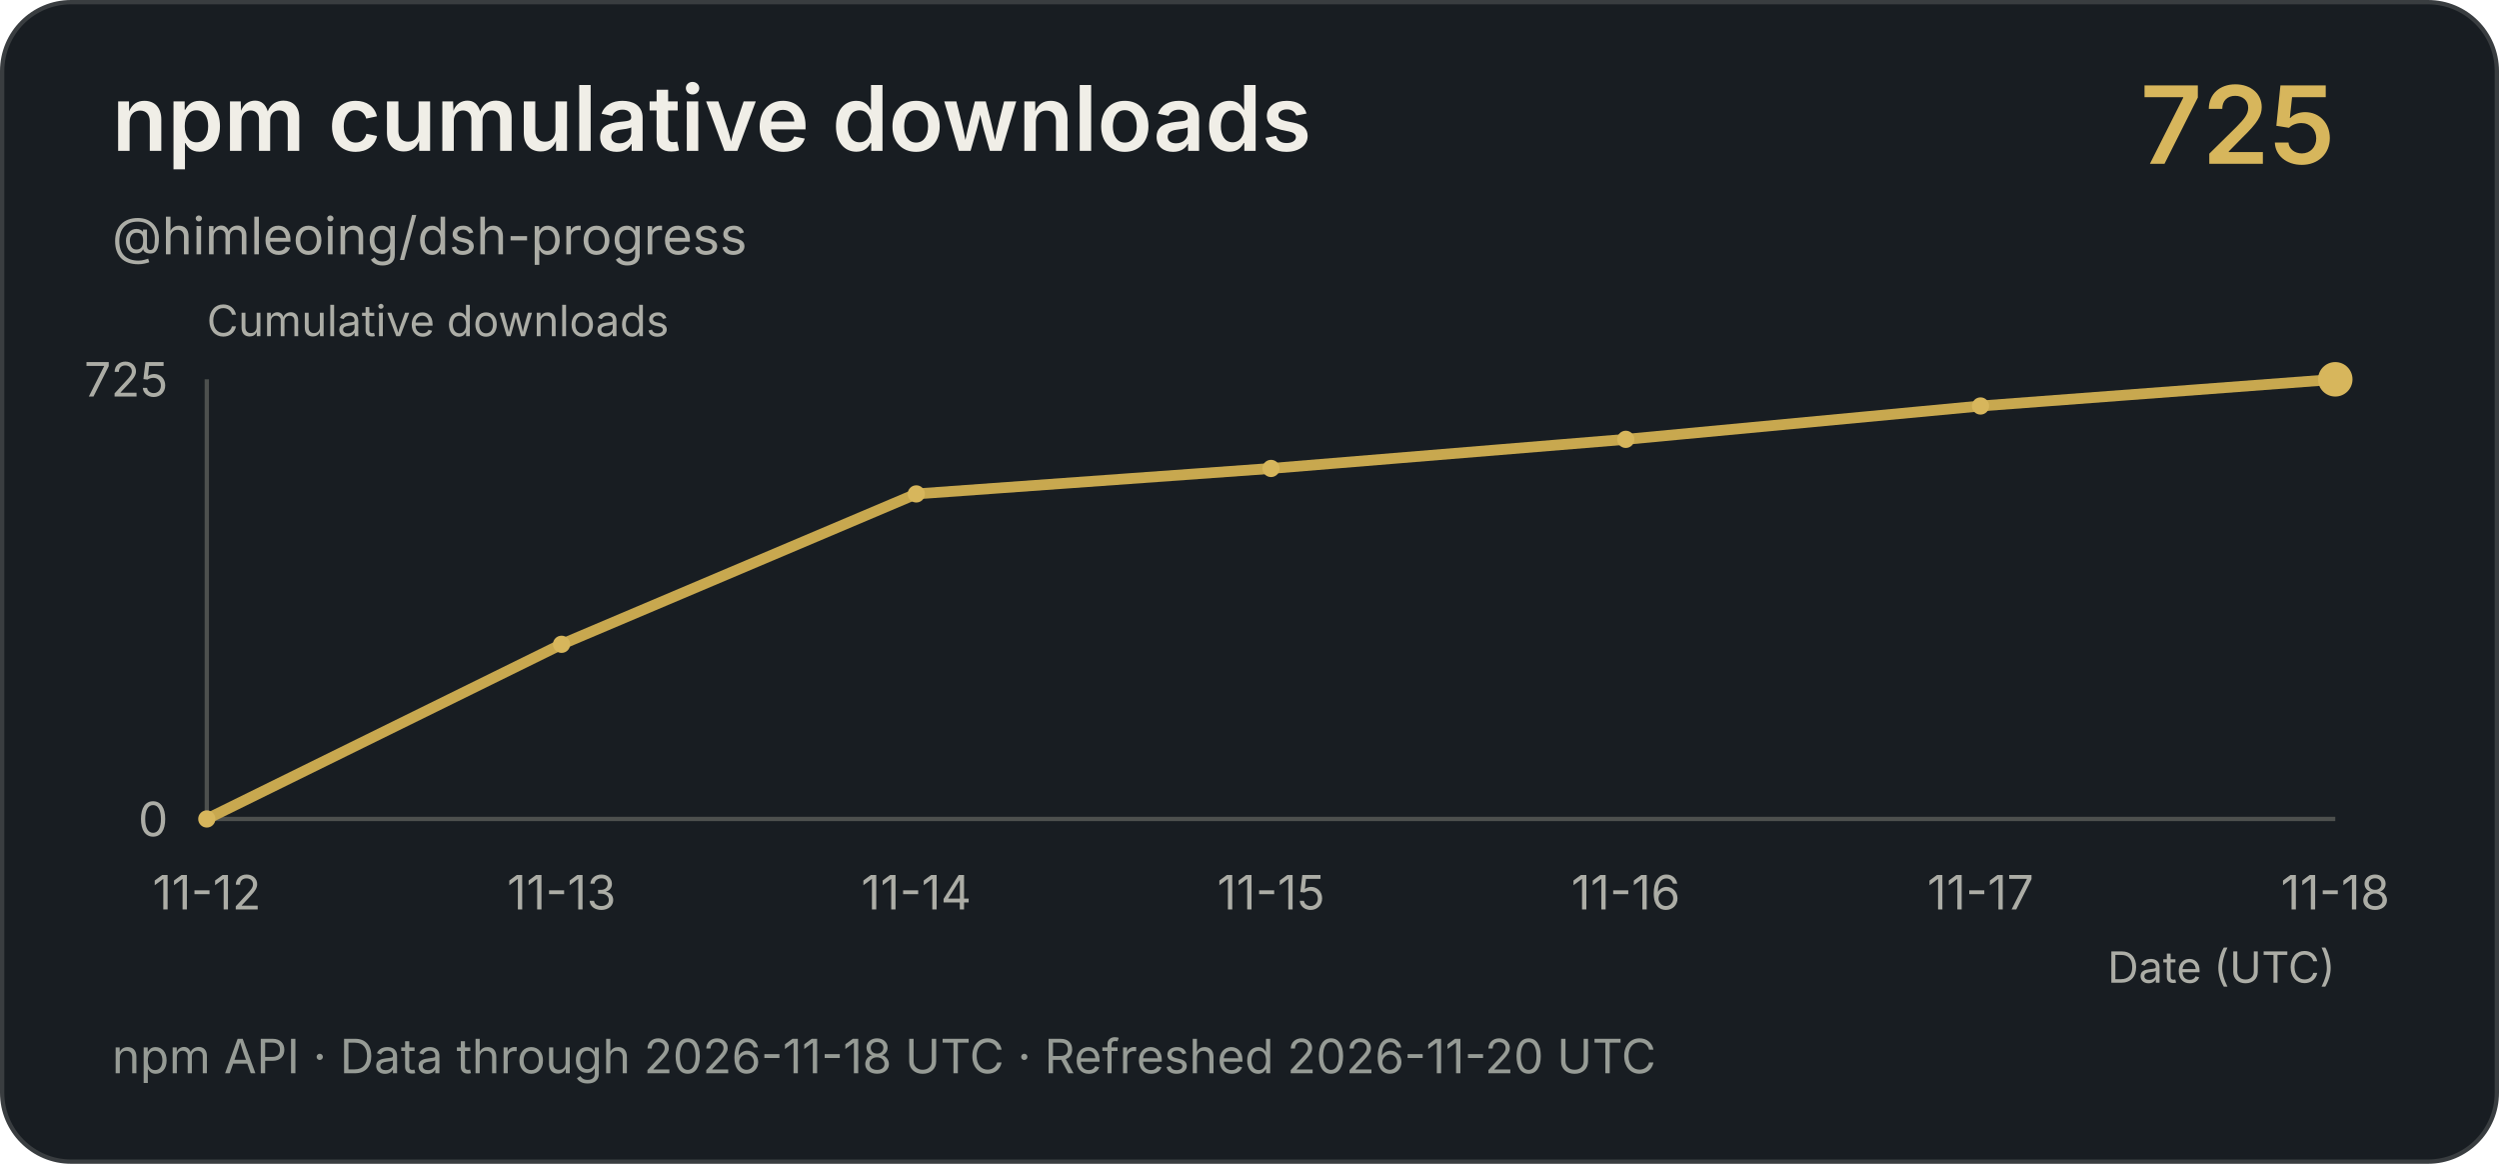
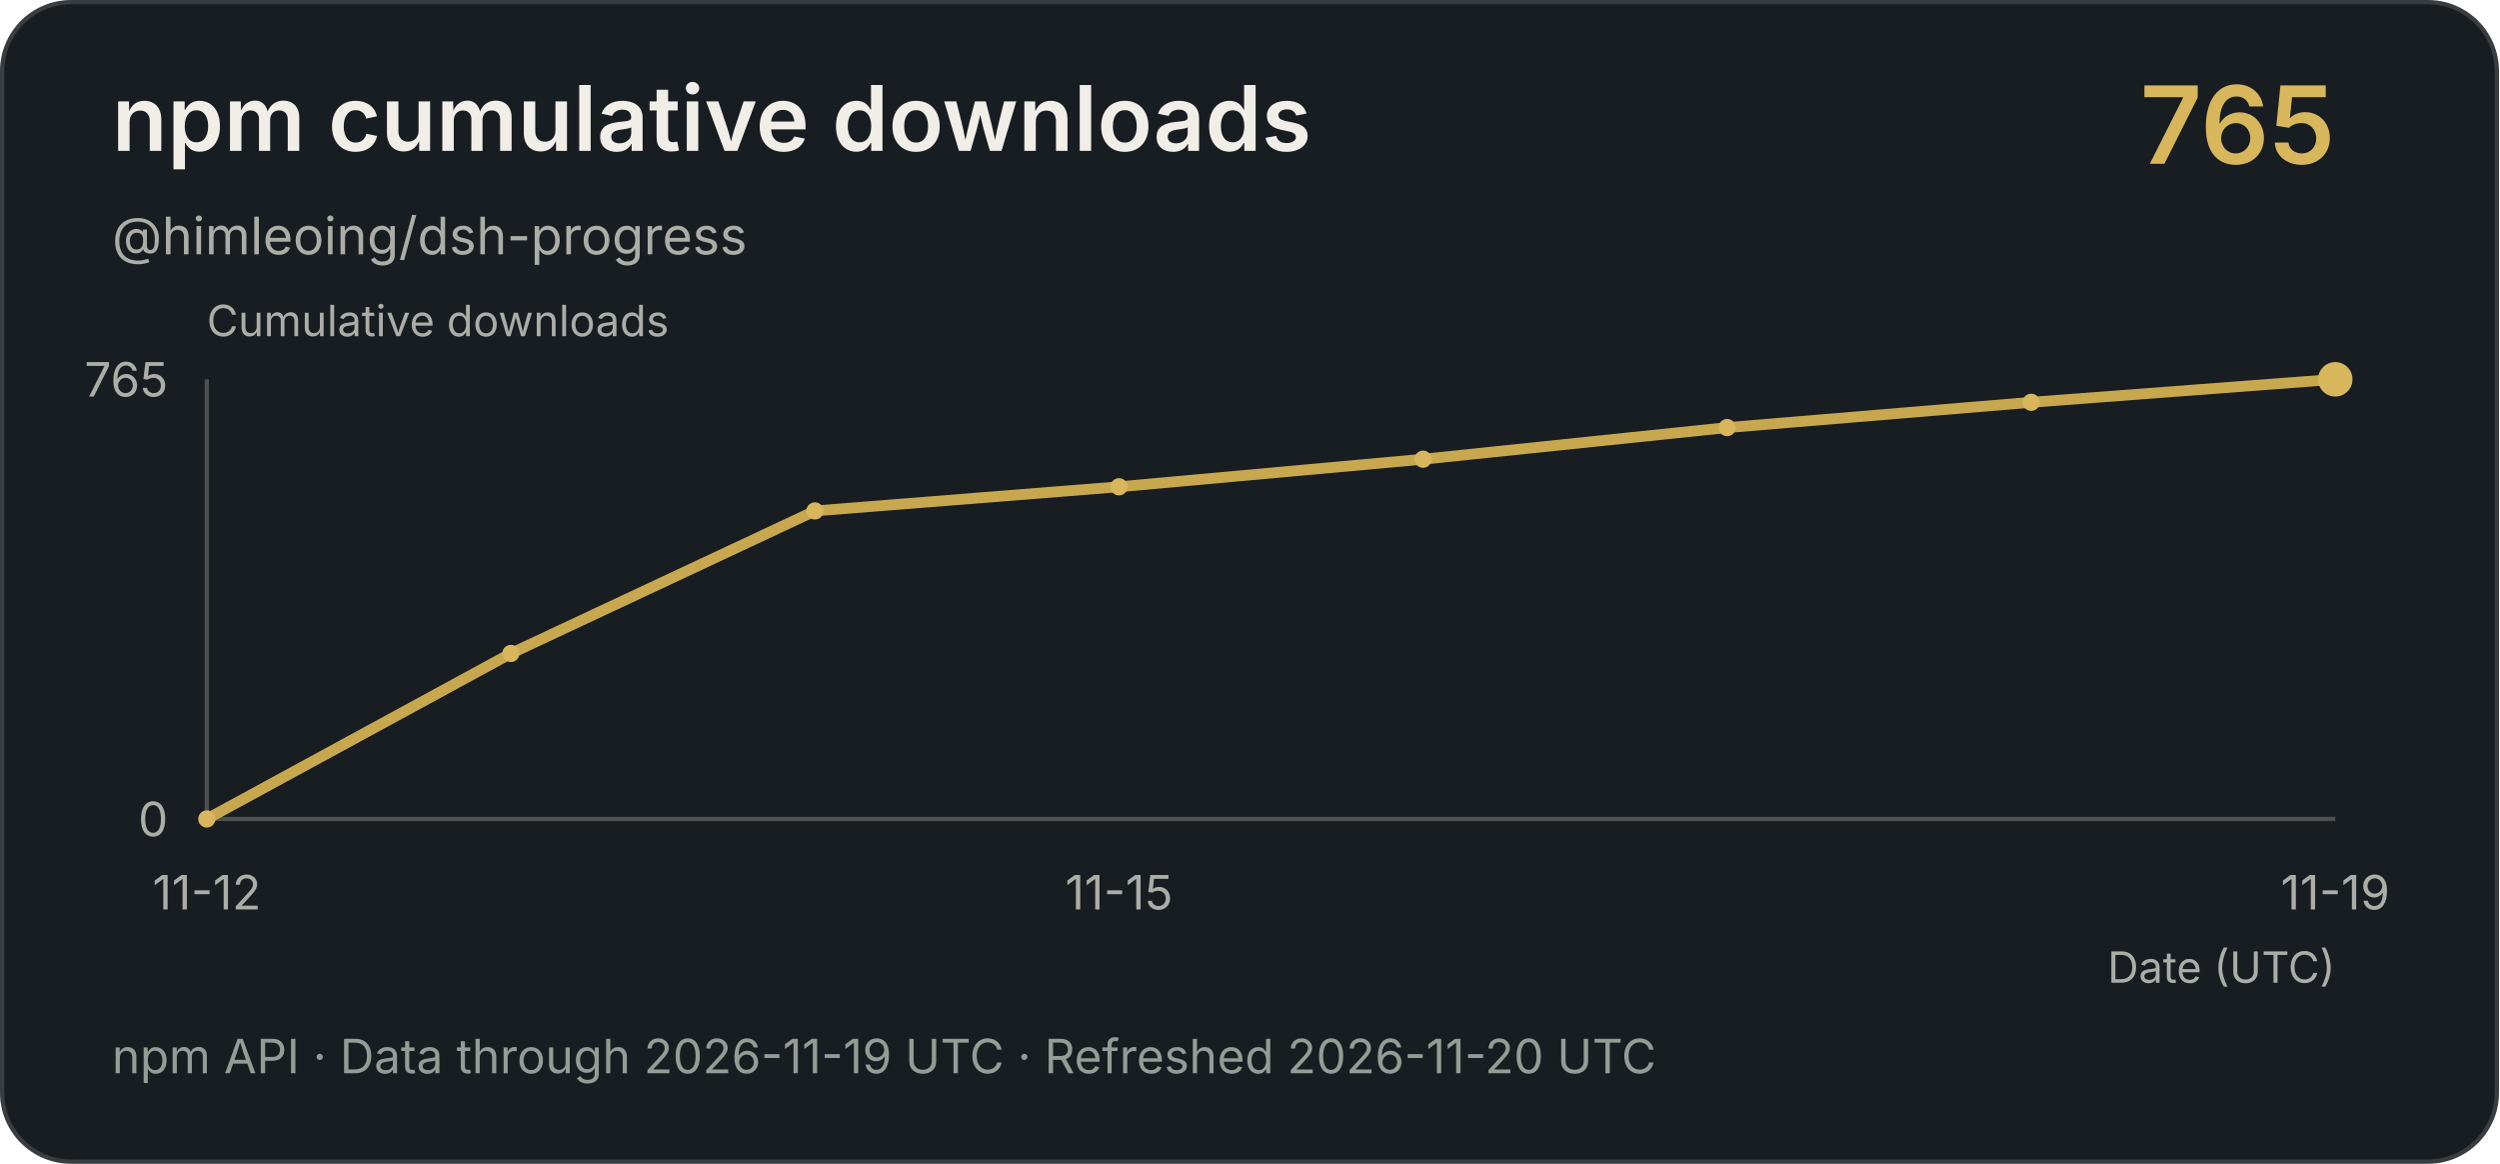
<svg xmlns="http://www.w3.org/2000/svg" width="580" height="270" viewBox="0 0 580 270" role="img" aria-label="npm cumulative downloads">
  <rect x=".5" y=".5" width="579" height="269" rx="16" fill="#181d22" stroke="#393d40" />
  <g font-family="-apple-system,BlinkMacSystemFont,Segoe UI,sans-serif">
    <text x="26" y="35" fill="#f0eee7" font-size="21" font-weight="600">npm cumulative downloads</text>
    <text x="26" y="59" fill="#acada6" font-size="12">@himleoing/dsh-progress</text>
-     <text x="542" y="38" text-anchor="end" fill="#d7b65c" font-size="25" font-weight="600">725</text>
+     <text x="542" y="38" text-anchor="end" fill="#d7b65c" font-size="25" font-weight="600">765</text>
    <text x="48" y="78" fill="#acada6" font-size="10">Cumulative downloads</text>
    <text x="542" y="228" text-anchor="end" fill="#acada6" font-size="10">Date (UTC)</text>
    <path d="M48 88V190H542" fill="none" stroke="#4d504e" />
-     <text x="39" y="92" text-anchor="end" fill="#acada6" font-size="11">725</text>
+     <text x="39" y="92" text-anchor="end" fill="#acada6" font-size="11">765</text>
    <text x="39" y="194" text-anchor="end" fill="#acada6" font-size="11">0</text>
-     <polyline points="48,190 130.333,149.481 212.667,114.59 295,108.681 377.333,101.928 459.667,94.19 542,88" fill="none" stroke="#c8a84f" stroke-width="2.5" />
+     <polyline points="48,190 118.571,151.6 189.143,118.533 259.714,112.933 330.286,106.533 400.857,99.2 471.429,93.333 542,88" fill="none" stroke="#c8a84f" stroke-width="2.5" />
    <circle cx="48" cy="190" r="2" fill="#d7b65c" />
-     <circle cx="130.333" cy="149.481" r="2" fill="#d7b65c" />
-     <circle cx="212.667" cy="114.59" r="2" fill="#d7b65c" />
-     <circle cx="295" cy="108.681" r="2" fill="#d7b65c" />
-     <circle cx="377.333" cy="101.928" r="2" fill="#d7b65c" />
-     <circle cx="459.667" cy="94.19" r="2" fill="#d7b65c" />
+     <circle cx="118.571" cy="151.6" r="2" fill="#d7b65c" />
+     <circle cx="189.143" cy="118.533" r="2" fill="#d7b65c" />
+     <circle cx="259.714" cy="112.933" r="2" fill="#d7b65c" />
+     <circle cx="330.286" cy="106.533" r="2" fill="#d7b65c" />
+     <circle cx="400.857" cy="99.2" r="2" fill="#d7b65c" />
+     <circle cx="471.429" cy="93.333" r="2" fill="#d7b65c" />
    <circle cx="542" cy="88" r="4" fill="#d7b65c" />
    <text x="48" y="211" text-anchor="middle" fill="#acada6" font-size="11">11-12</text>
-     <text x="130.333" y="211" text-anchor="middle" fill="#acada6" font-size="11">11-13</text>
-     <text x="212.667" y="211" text-anchor="middle" fill="#acada6" font-size="11">11-14</text>
-     <text x="295" y="211" text-anchor="middle" fill="#acada6" font-size="11">11-15</text>
-     <text x="377.333" y="211" text-anchor="middle" fill="#acada6" font-size="11">11-16</text>
-     <text x="459.667" y="211" text-anchor="middle" fill="#acada6" font-size="11">11-17</text>
-     <text x="542" y="211" text-anchor="middle" fill="#acada6" font-size="11">11-18</text>
-     <text x="26" y="249" fill="#969b95" font-size="11">npm API · Data through 2026-11-18 UTC · Refreshed 2026-11-20 UTC</text>
+     <text x="259.714" y="211" text-anchor="middle" fill="#acada6" font-size="11">11-15</text>
+     <text x="542" y="211" text-anchor="middle" fill="#acada6" font-size="11">11-19</text>
+     <text x="26" y="249" fill="#969b95" font-size="11">npm API · Data through 2026-11-19 UTC · Refreshed 2026-11-20 UTC</text>
  </g>
</svg>
